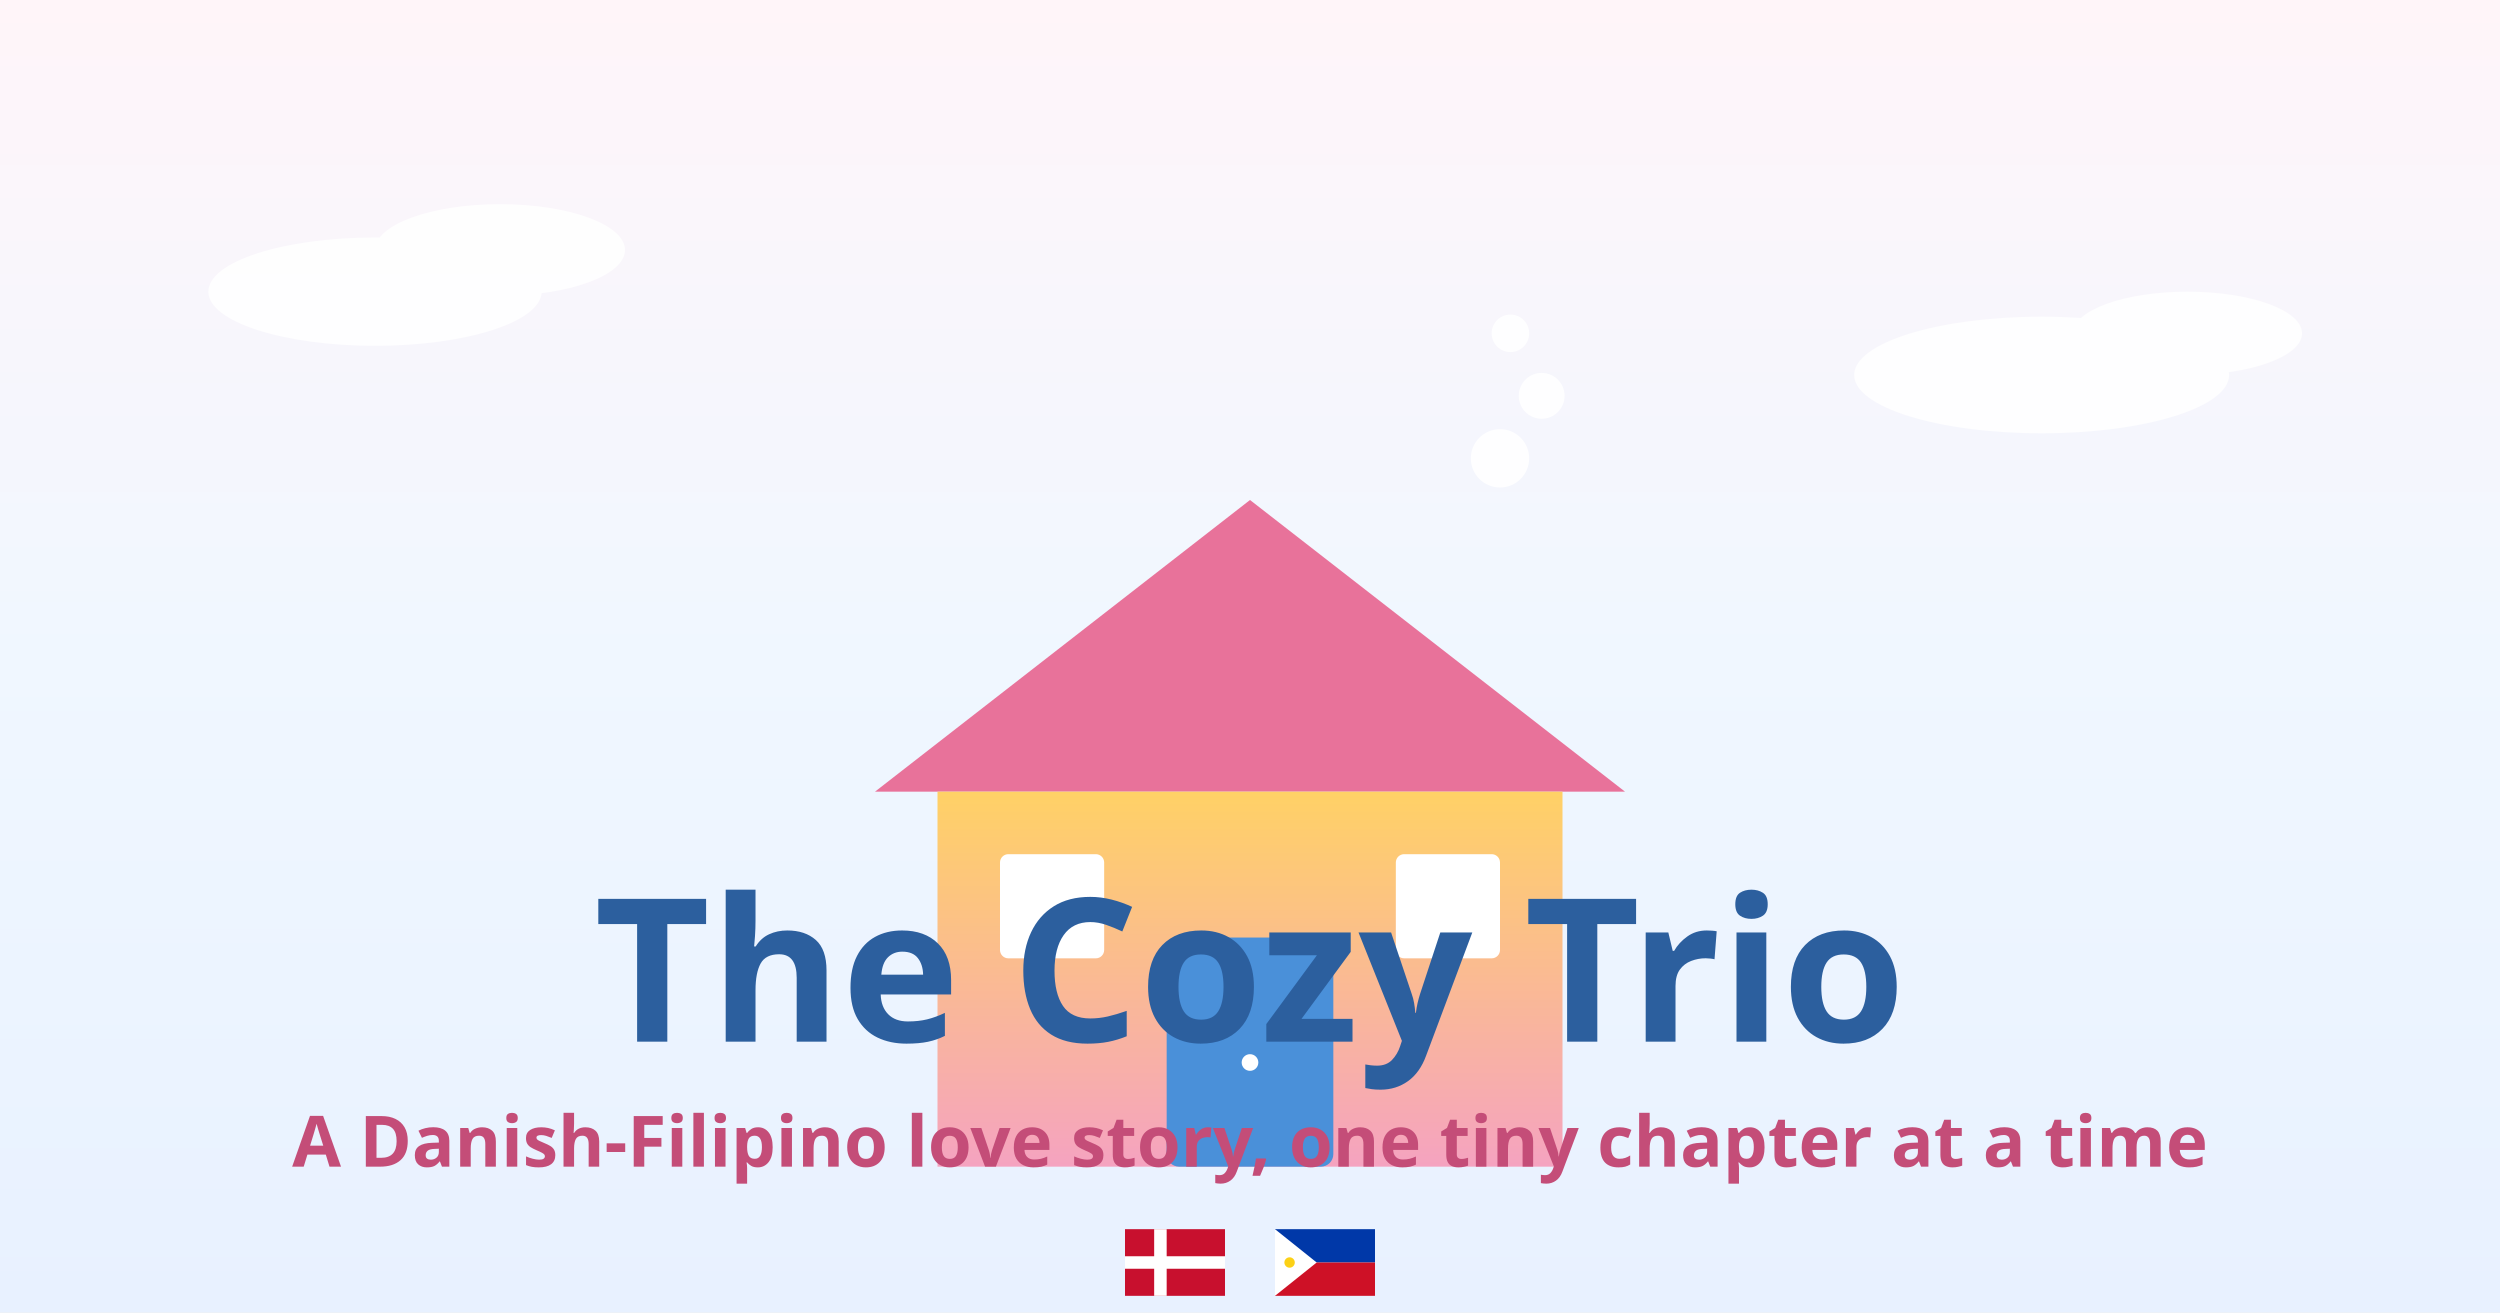
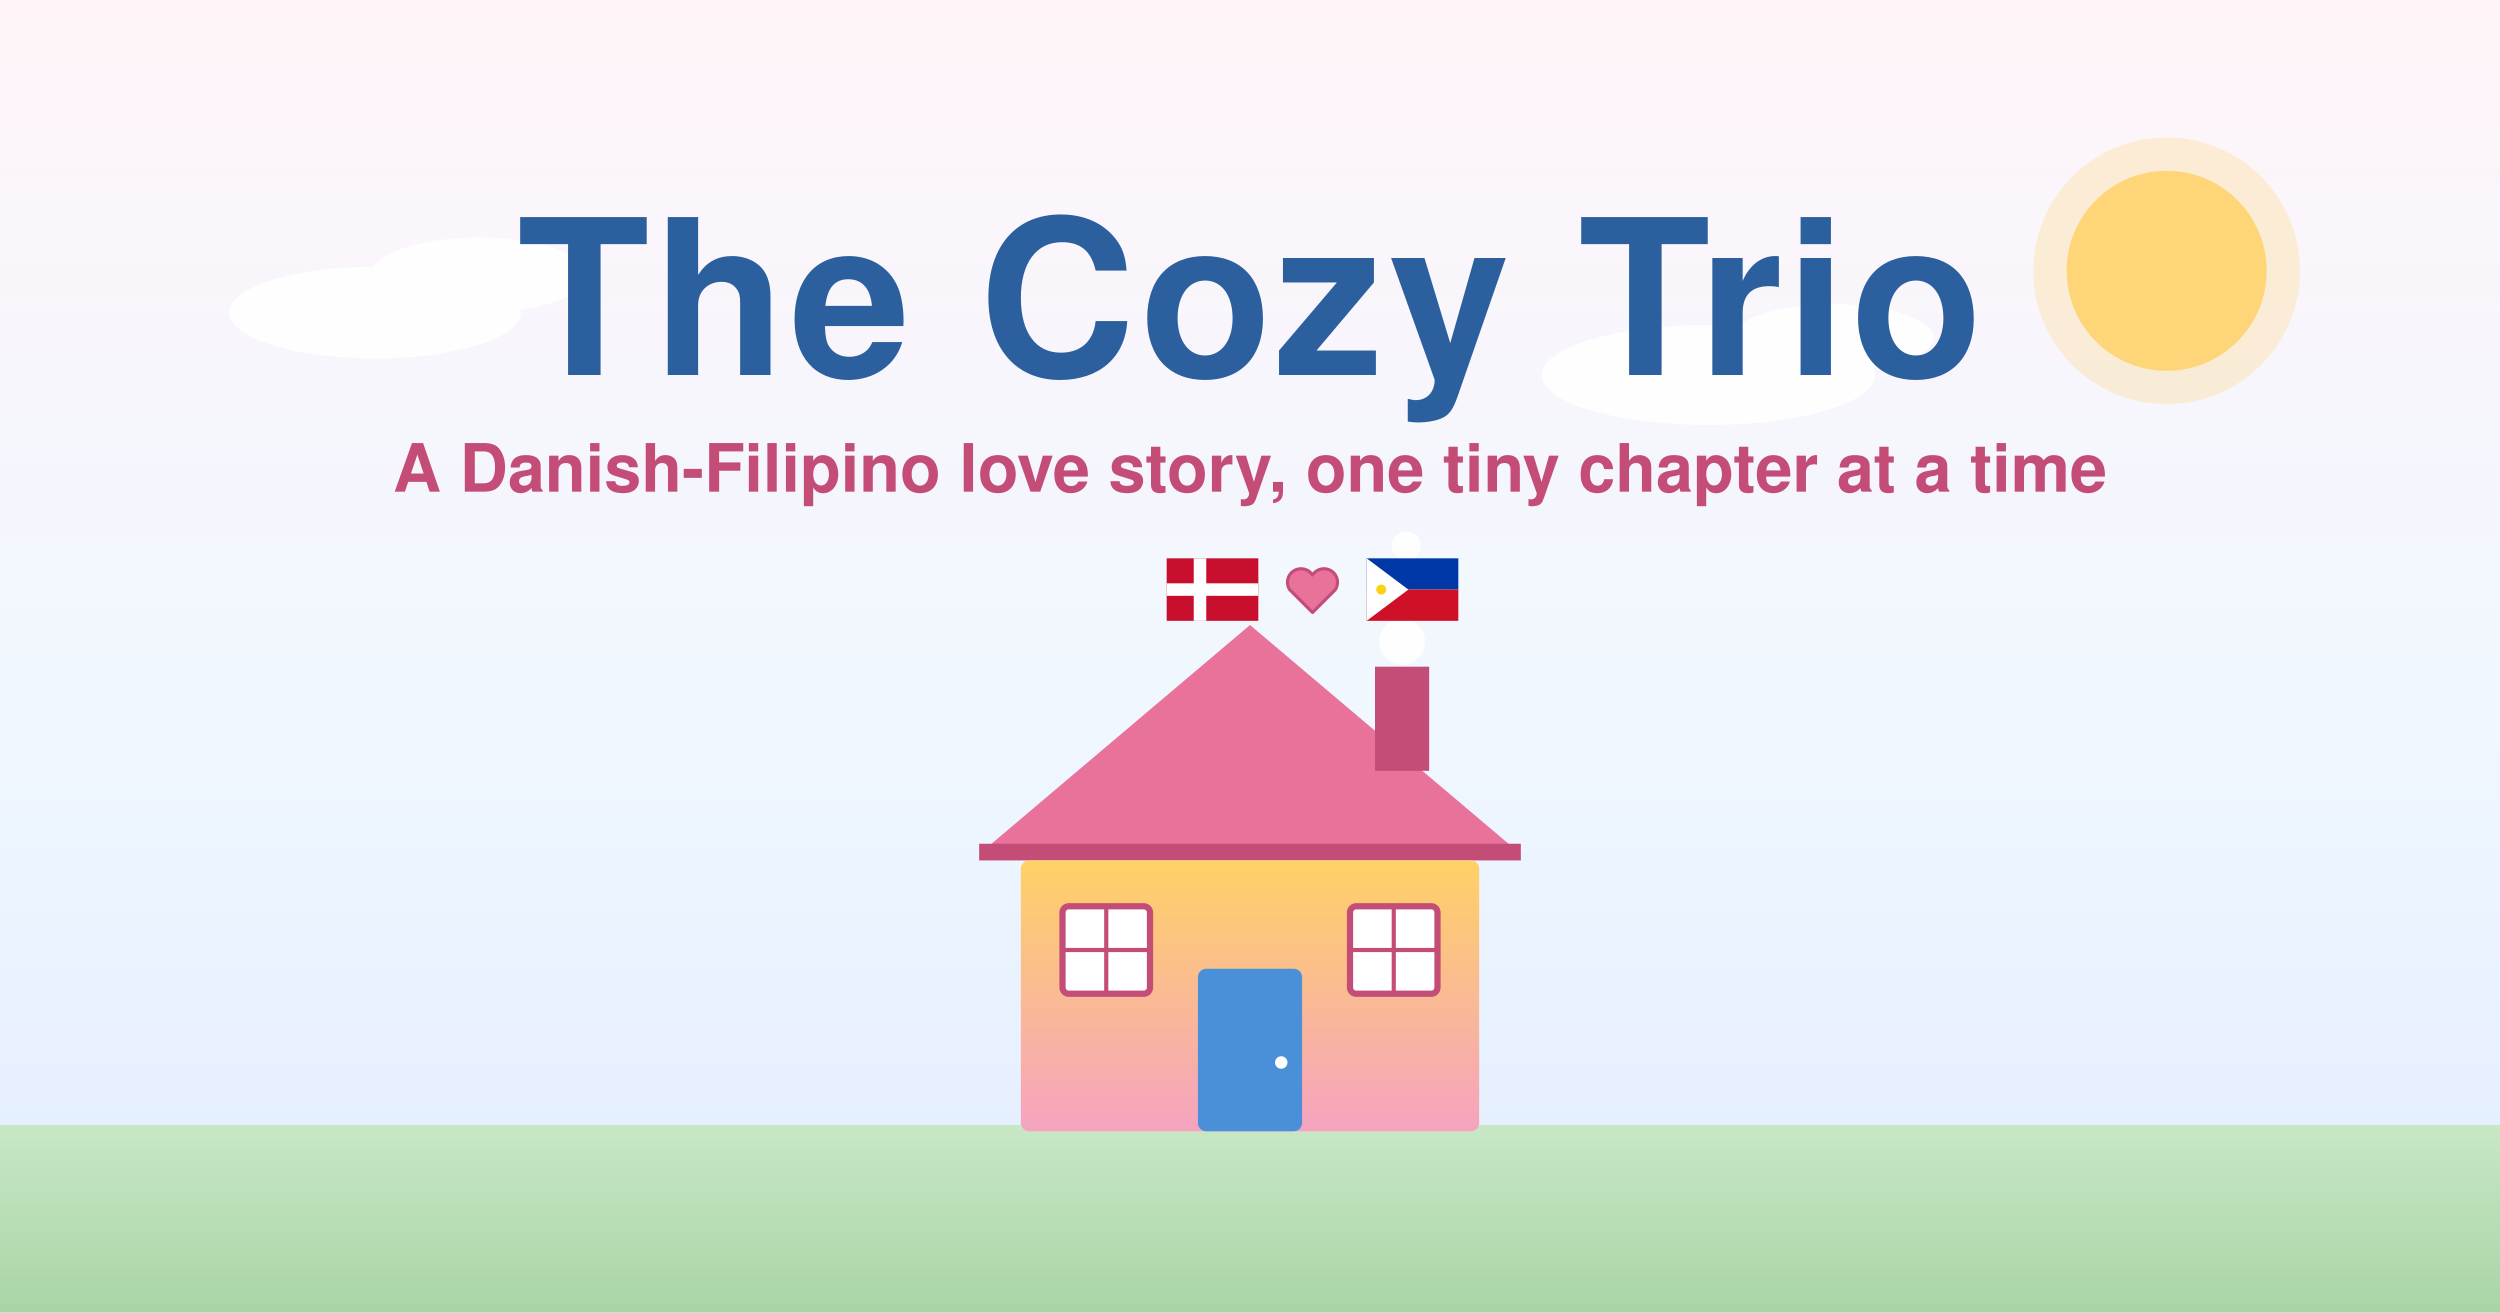
<svg xmlns="http://www.w3.org/2000/svg" viewBox="0 0 1200 630" width="1200" height="630">
  <defs>
    <linearGradient id="sky" x1="0" y1="0" x2="0" y2="1">
      <stop offset="0%" stop-color="#FFF5F9" />
-       <stop offset="50%" stop-color="#F0F7FF" />
-       <stop offset="100%" stop-color="#E8F1FF" />
+       <stop offset="55%" stop-color="#F0F7FF" />
+       <stop offset="100%" stop-color="#E0ECFF" />
    </linearGradient>
-     <linearGradient id="house" x1="0" y1="0" x2="0" y2="1">
+     <linearGradient id="houseBody" x1="0" y1="0" x2="0" y2="1">
      <stop offset="0%" stop-color="#FFD166" />
      <stop offset="100%" stop-color="#F5A3C0" />
    </linearGradient>
+     <linearGradient id="ground" x1="0" y1="0" x2="0" y2="1">
+       <stop offset="0%" stop-color="#C8E7C6" />
+       <stop offset="100%" stop-color="#A8D5A6" />
+     </linearGradient>
  </defs>
  <rect width="1200" height="630" fill="url(#sky)" />
-   <g fill="#FFFFFF" opacity="0.85">
-     <ellipse cx="180" cy="140" rx="80" ry="26" />
-     <ellipse cx="240" cy="120" rx="60" ry="22" />
-     <ellipse cx="980" cy="180" rx="90" ry="28" />
-     <ellipse cx="1050" cy="160" rx="55" ry="20" />
+   <circle cx="1040" cy="130" r="48" fill="#FFD166" opacity="0.85" />
+   <circle cx="1040" cy="130" r="64" fill="#FFD166" opacity="0.25" />
+   <g fill="#FFFFFF" opacity="0.9">
+     <ellipse cx="180" cy="150" rx="70" ry="22" />
+     <ellipse cx="230" cy="132" rx="52" ry="18" />
+     <ellipse cx="820" cy="180" rx="80" ry="24" />
+     <ellipse cx="880" cy="162" rx="48" ry="16" />
  </g>
-   <g transform="translate(420 240)">
-     <polygon points="180,0 360,140 0,140" fill="#E8729A" />
-     <rect x="30" y="140" width="300" height="180" fill="url(#house)" />
-     <rect x="140" y="210" width="80" height="110" fill="#4A90D9" rx="6" />
-     <circle cx="180" cy="270" r="4" fill="#FFF" />
-     <rect x="60" y="170" width="50" height="50" fill="#FFF" rx="4" />
-     <rect x="250" y="170" width="50" height="50" fill="#FFF" rx="4" />
-     <g fill="#FFFFFF" opacity="0.9">
-       <circle cx="300" cy="-20" r="14" />
-       <circle cx="320" cy="-50" r="11" />
-       <circle cx="305" cy="-80" r="9" />
-     </g>
-   </g>
-   <g font-family="'Baloo 2', system-ui, sans-serif" text-anchor="middle">
-     <text x="600" y="500" font-size="96" font-weight="800" fill="#2C5F9E">The Cozy Trio</text>
-     <text x="600" y="560" font-size="34" font-weight="600" fill="#C44D78">
+   <rect x="0" y="540" width="1200" height="90" fill="url(#ground)" />
+   <g font-family="'Baloo 2', 'Nunito', Helvetica, sans-serif" text-anchor="middle">
+     <text x="600" y="180" font-size="104" font-weight="800" fill="#2C5F9E" letter-spacing="2">
+       The Cozy Trio
+     </text>
+     <text x="600" y="236" font-size="32" font-weight="600" fill="#C44D78">
      A Danish-Filipino love story, one tiny chapter at a time
    </text>
  </g>
-   <g transform="translate(540 590)">
-     <rect width="48" height="32" fill="#C8102E" />
-     <rect x="14" width="6" height="32" fill="#FFF" />
-     <rect y="13" width="48" height="6" fill="#FFF" />
+   <g transform="translate(470 300)">
+     <polygon points="130,0 260,110 0,110" fill="#E8729A" />
+     <rect x="0" y="105" width="260" height="8" fill="#C44D78" />
+     <rect x="20" y="113" width="220" height="130" fill="url(#houseBody)" rx="4" />
+     <rect x="105" y="165" width="50" height="78" fill="#4A90D9" rx="4" />
+     <circle cx="145" cy="210" r="3" fill="#FFF" />
+     <rect x="40" y="135" width="42" height="42" fill="#FFFFFF" rx="3" stroke="#C44D78" stroke-width="3" />
+     <line x1="61" y1="135" x2="61" y2="177" stroke="#C44D78" stroke-width="2" />
+     <line x1="40" y1="156" x2="82" y2="156" stroke="#C44D78" stroke-width="2" />
+     <rect x="178" y="135" width="42" height="42" fill="#FFFFFF" rx="3" stroke="#C44D78" stroke-width="3" />
+     <line x1="199" y1="135" x2="199" y2="177" stroke="#C44D78" stroke-width="2" />
+     <line x1="178" y1="156" x2="220" y2="156" stroke="#C44D78" stroke-width="2" />
+     <rect x="190" y="20" width="26" height="50" fill="#C44D78" />
+     <g fill="#FFFFFF" opacity="0.92">
+       <circle cx="203" cy="8" r="11" />
+       <circle cx="216" cy="-16" r="9" />
+       <circle cx="205" cy="-38" r="7" />
+     </g>
  </g>
-   <g transform="translate(612 590)">
-     <rect width="48" height="16" fill="#0038A8" />
-     <rect y="16" width="48" height="16" fill="#CE1126" />
-     <polygon points="0,0 20,16 0,32" fill="#FFFFFF" />
-     <circle cx="7" cy="16" r="2.5" fill="#FCD116" />
+   <g transform="translate(560 268)">
+     <g>
+       <rect width="44" height="30" fill="#C8102E" />
+       <rect x="13" width="6" height="30" fill="#FFF" />
+       <rect y="12" width="44" height="6" fill="#FFF" />
+     </g>
+     <path transform="translate(58 4)" d="M12 22 L1 11 A6.5 6.5 0 0 1 12 4 A6.5 6.5 0 0 1 23 11 Z" fill="#E8729A" stroke="#C44D78" stroke-width="1.5" stroke-linejoin="round" />
+     <g transform="translate(96 0)">
+       <rect width="44" height="15" fill="#0038A8" />
+       <rect y="15" width="44" height="15" fill="#CE1126" />
+       <polygon points="0,0 20,15 0,30" fill="#FFFFFF" />
+       <circle cx="7" cy="15" r="2.4" fill="#FCD116" />
+     </g>
  </g>
</svg>
